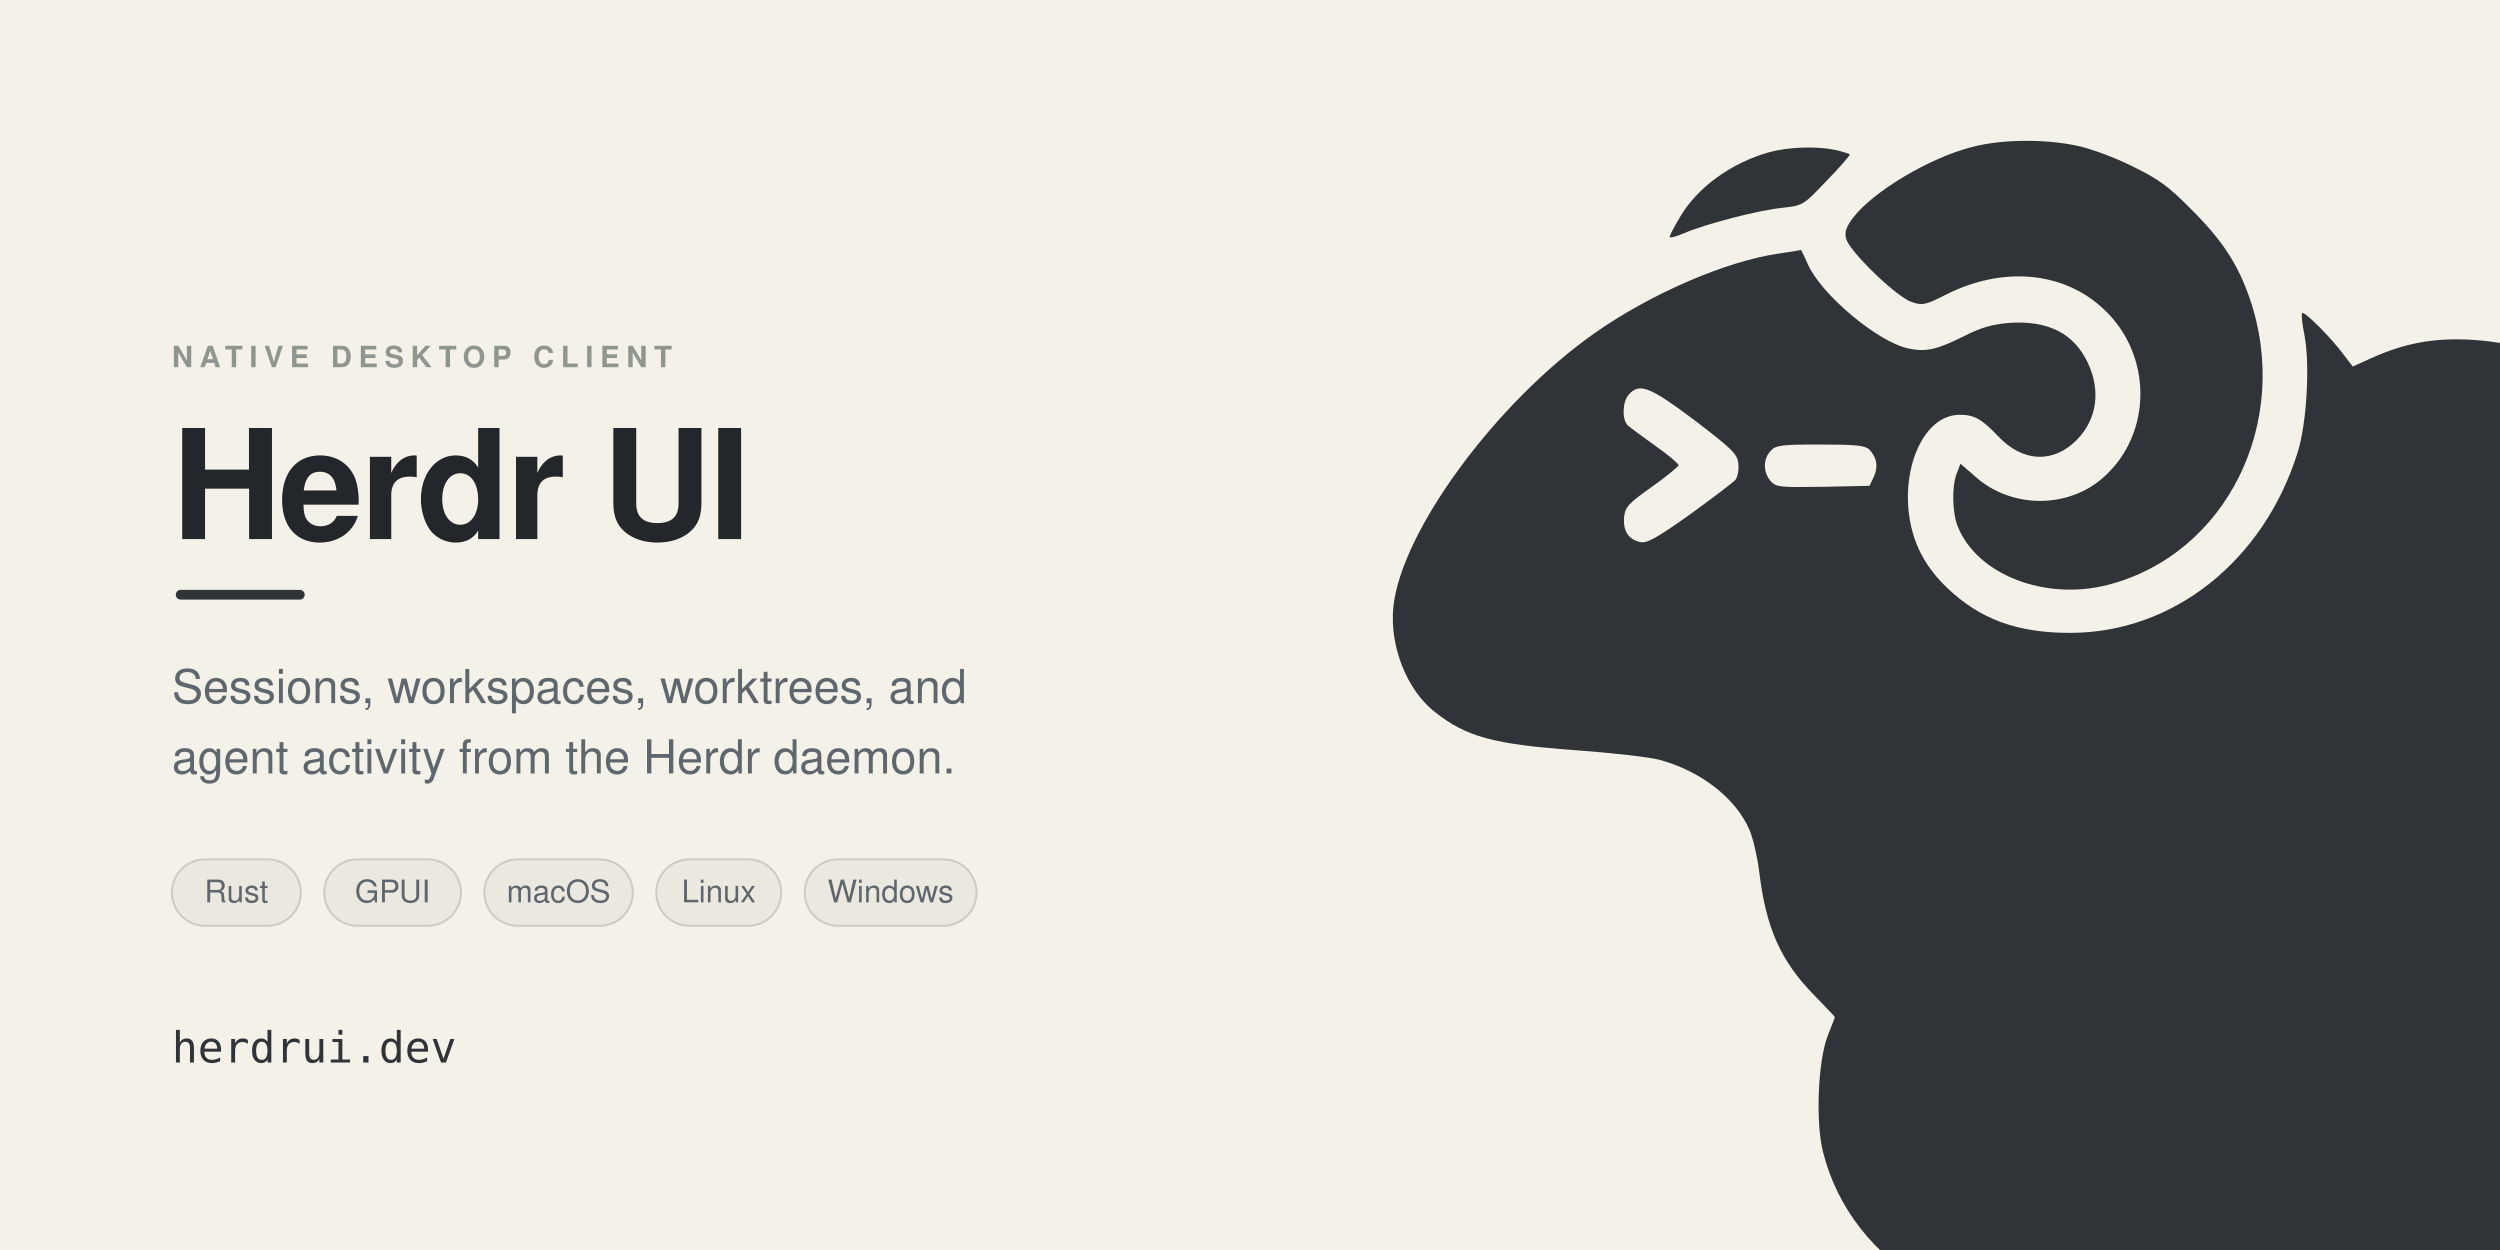
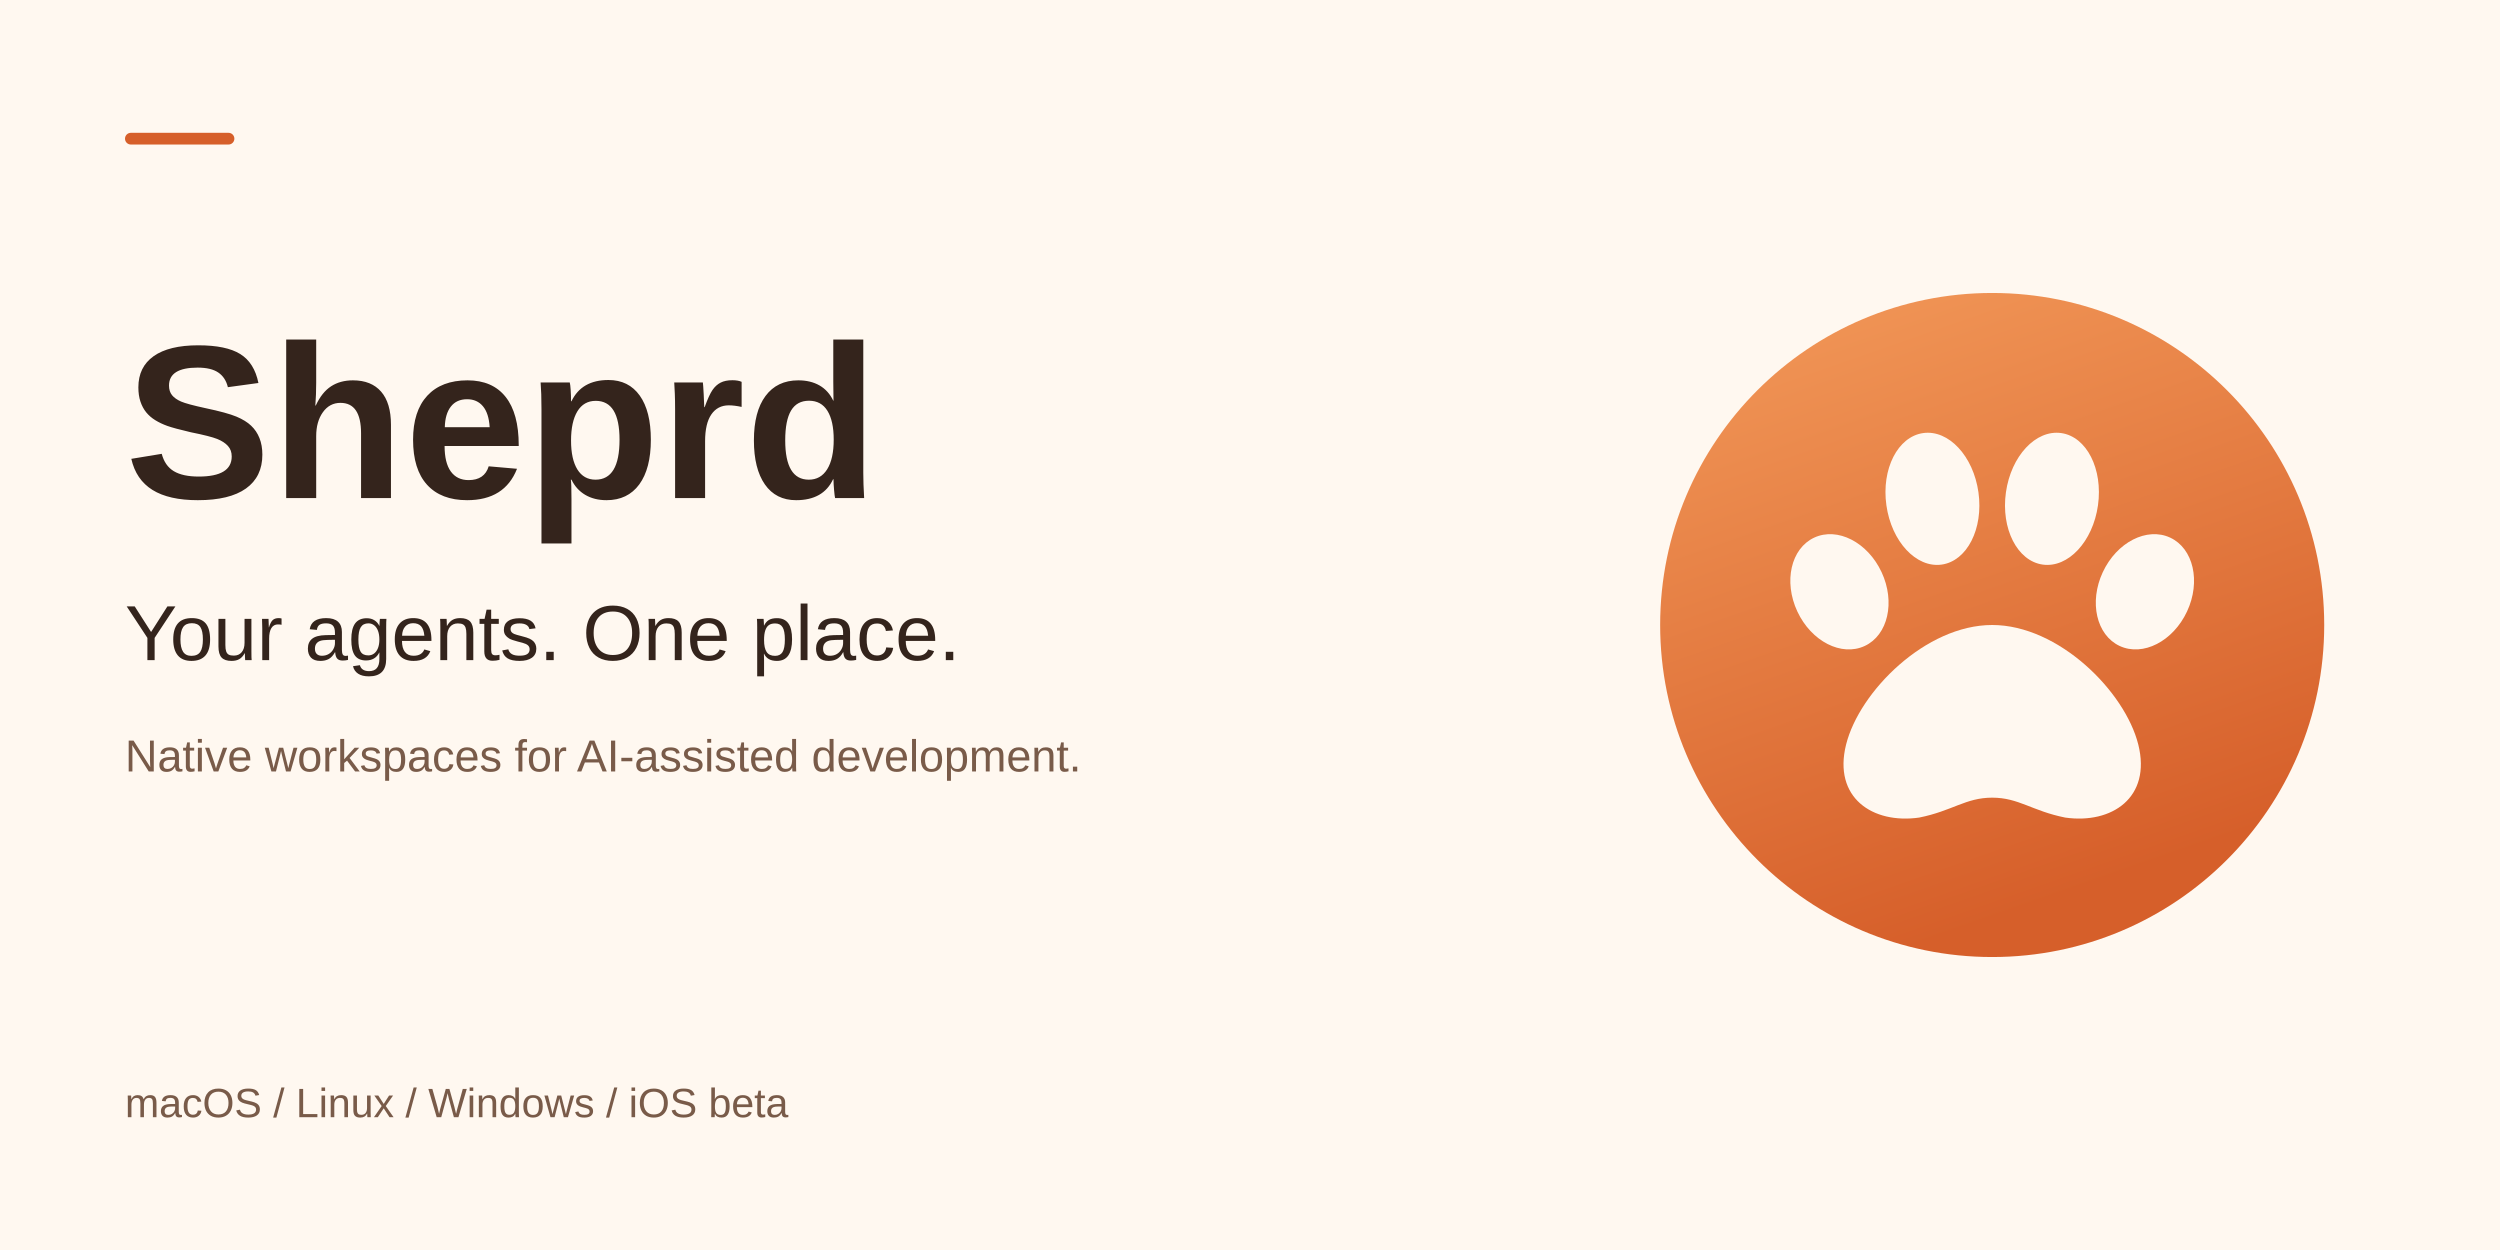
<svg xmlns="http://www.w3.org/2000/svg" width="1280" height="640" viewBox="0 0 1280 640">
+   <rect width="1280" height="640" fill="#fff8f0" />
+   <rect x="64" y="68" width="56" height="6" rx="3" fill="#d65f2a" />
+   <text x="64" y="255" fill="#34241c" font-family="Arial, sans-serif" font-size="112" font-weight="700">Sheprd</text>
+   <text x="64" y="338" fill="#34241c" font-family="Arial, sans-serif" font-size="40" font-weight="500">Your agents. One place.</text>
+   <text x="64" y="395" fill="#795b49" font-family="Arial, sans-serif" font-size="23" font-weight="400">Native workspaces for AI-assisted development.</text>
+   <text x="64" y="572" fill="#795b49" font-family="Arial, sans-serif" font-size="21" font-weight="400">macOS  /  Linux  /  Windows  /  iOS beta</text>
  <defs>
-     <path id="ram" d="M2794 3710 c-129 -33 -299 -135 -359 -214 -21 -28 -26 -42 -21 -63 9 -38 154 -178 199 -192 32 -11 41 -9 104 23 171 86 354 70 475 -43 150 -138 150 -379 0 -511 -107 -95 -278 -94 -386 2 l-46 40 -11 -29 c-16 -40 -14 -122 4 -164 60 -144 264 -222 452 -174 360 92 559 494 430 868 -36 103 -81 173 -175 267 -71 72 -100 93 -180 132 -52 26 -127 54 -167 62 -96 21 -230 20 -319 -4z M2183 3695 c-116 -32 -221 -108 -273 -199 -17 -28 -30 -54 -30 -58 0 -4 20 1 45 12 66 28 220 68 294 76 64 7 65 7 137 83 40 41 71 77 69 79 -2 2 -21 8 -42 13 -55 12 -140 10 -200 -6z M2212 3388 c-159 -22 -390 -122 -559 -241 -299 -210 -585 -600 -609 -828 -12 -118 40 -251 125 -318 96 -76 178 -98 426 -116 110 -8 224 -21 254 -29 125 -34 230 -115 272 -211 11 -24 24 -81 30 -127 20 -170 65 -271 166 -374 34 -35 63 -65 63 -67 0 -1 -10 -27 -22 -57 -29 -76 -37 -259 -14 -350 42 -170 158 -318 311 -397 44 -23 98 -46 120 -52 22 -6 45 -14 51 -18 5 -5 15 -48 22 -96 6 -48 14 -92 17 -97 4 -6 415 -10 1131 -10 l1124 0 0 1584 0 1585 -55 -19 c-84 -29 -143 -68 -232 -154 l-83 -78 -54 49 c-111 102 -233 151 -391 160 -113 6 -199 -10 -298 -54 l-60 -27 -26 34 c-37 51 -120 134 -127 128 -3 -4 0 -34 7 -67 17 -89 7 -268 -21 -356 -103 -328 -377 -545 -688 -545 -161 0 -273 41 -373 137 -37 35 -66 75 -85 116 -79 173 -8 407 124 407 44 0 68 -14 117 -66 74 -78 167 -82 238 -9 60 62 72 147 33 231 -42 90 -120 130 -238 122 -50 -4 -85 -14 -131 -37 -89 -45 -122 -52 -176 -40 -92 20 -262 163 -302 253 -11 25 -21 45 -22 45 -1 -1 -30 -6 -65 -11z m-256 -505 c115 -88 129 -102 132 -131 2 -18 -2 -40 -9 -49 -7 -8 -69 -55 -138 -105 -103 -73 -130 -88 -151 -83 -35 8 -51 34 -48 74 3 31 12 42 83 92 44 31 80 61 82 66 1 4 -30 31 -69 58 -39 28 -77 56 -85 63 -18 19 -16 72 4 94 32 35 63 23 199 -79z m528 -88 c23 -24 28 -52 14 -82 l-13 -28 -141 -3 c-130 -2 -142 -1 -158 17 -23 26 -24 66 -1 91 16 18 32 20 151 20 105 0 136 -3 148 -15z" />
-     <clipPath id="frame">
-       <rect width="1280" height="640" />
+     <clipPath id="avatar-crop">
+       <circle cx="1020" cy="320" r="170" />
    </clipPath>
  </defs>
-   <rect width="1280" height="640" fill="#f4f1e9" />
-   <g clip-path="url(#frame)">
-     <g transform="translate(603,-40) scale(0.72)">
-       <use href="#ram" transform="translate(-92 1032) scale(.235 -.235)" fill="#303438" />
-     </g>
+   <g clip-path="url(#avatar-crop)">
+     <svg width="340" height="340" viewBox="0 0 100 100" role="img" aria-labelledby="title desc" x="850" y="150">
+       <defs>
+         <linearGradient id="background" x1="0" y1="0" x2="0.35" y2="1">
+           <stop offset="0" stop-color="#f39a5a" />
+           <stop offset="1" stop-color="#d65f2a" />
+         </linearGradient>
+       </defs>
+       <rect width="100" height="100" fill="url(#background)" />
+       <g fill="#fff8f0">
+         <path d="M50 50 C60 50 70 60 72 68 C74 76 68 80 61 79 C56 78 54 76 50 76 C46 76 44 78 39 79 C32 80 26 76 28 68 C30 60 40 50 50 50Z" />
+         <ellipse cx="27" cy="45" rx="7" ry="9" transform="rotate(-25 27 45)" />
+         <ellipse cx="41" cy="31" rx="7" ry="10" transform="rotate(-8 41 31)" />
+         <ellipse cx="59" cy="31" rx="7" ry="10" transform="rotate(8 59 31)" />
+         <ellipse cx="73" cy="45" rx="7" ry="9" transform="rotate(25 73 45)" />
+       </g>
+     </svg>
  </g>
-   <g font-family="Helvetica Neue, Helvetica, Arial, sans-serif">
-     <text x="88" y="188" font-size="15" font-weight="600" fill="#8f958f" letter-spacing="3.4">NATIVE DESKTOP CLIENT</text>
-     <text x="88" y="276" font-size="78" font-weight="700" fill="#23272b" letter-spacing="-1.6">Herdr UI</text>
-     <rect x="90" y="302" width="66" height="5" rx="2.5" fill="#303438" />
-     <text x="88" y="360" font-size="24" fill="#5f676e">Sessions, workspaces, worktrees, and</text>
-     <text x="88" y="396" font-size="24" fill="#5f676e">agent activity from the Herdr daemon.</text>
-     <g font-size="16" fill="#5f676e">
-       <rect x="88" y="440" width="66" height="34" rx="17" fill="#303438" fill-opacity="0.05" stroke="#cfcabd" />
-       <text x="121" y="462" text-anchor="middle">Rust</text>
-       <rect x="166" y="440" width="70" height="34" rx="17" fill="#303438" fill-opacity="0.05" stroke="#cfcabd" />
-       <text x="201" y="462" text-anchor="middle">GPUI</text>
-       <rect x="248" y="440" width="76" height="34" rx="17" fill="#303438" fill-opacity="0.05" stroke="#cfcabd" />
-       <text x="286" y="462" text-anchor="middle">macOS</text>
-       <rect x="336" y="440" width="64" height="34" rx="17" fill="#303438" fill-opacity="0.05" stroke="#cfcabd" />
-       <text x="368" y="462" text-anchor="middle">Linux</text>
-       <rect x="412" y="440" width="88" height="34" rx="17" fill="#303438" fill-opacity="0.05" stroke="#cfcabd" />
-       <text x="456" y="462" text-anchor="middle">Windows</text>
-     </g>
-   </g>
-   <text x="88" y="544" font-family="Menlo, Monaco, monospace" font-size="22" fill="#303438">herdrui.dev</text>
</svg>
